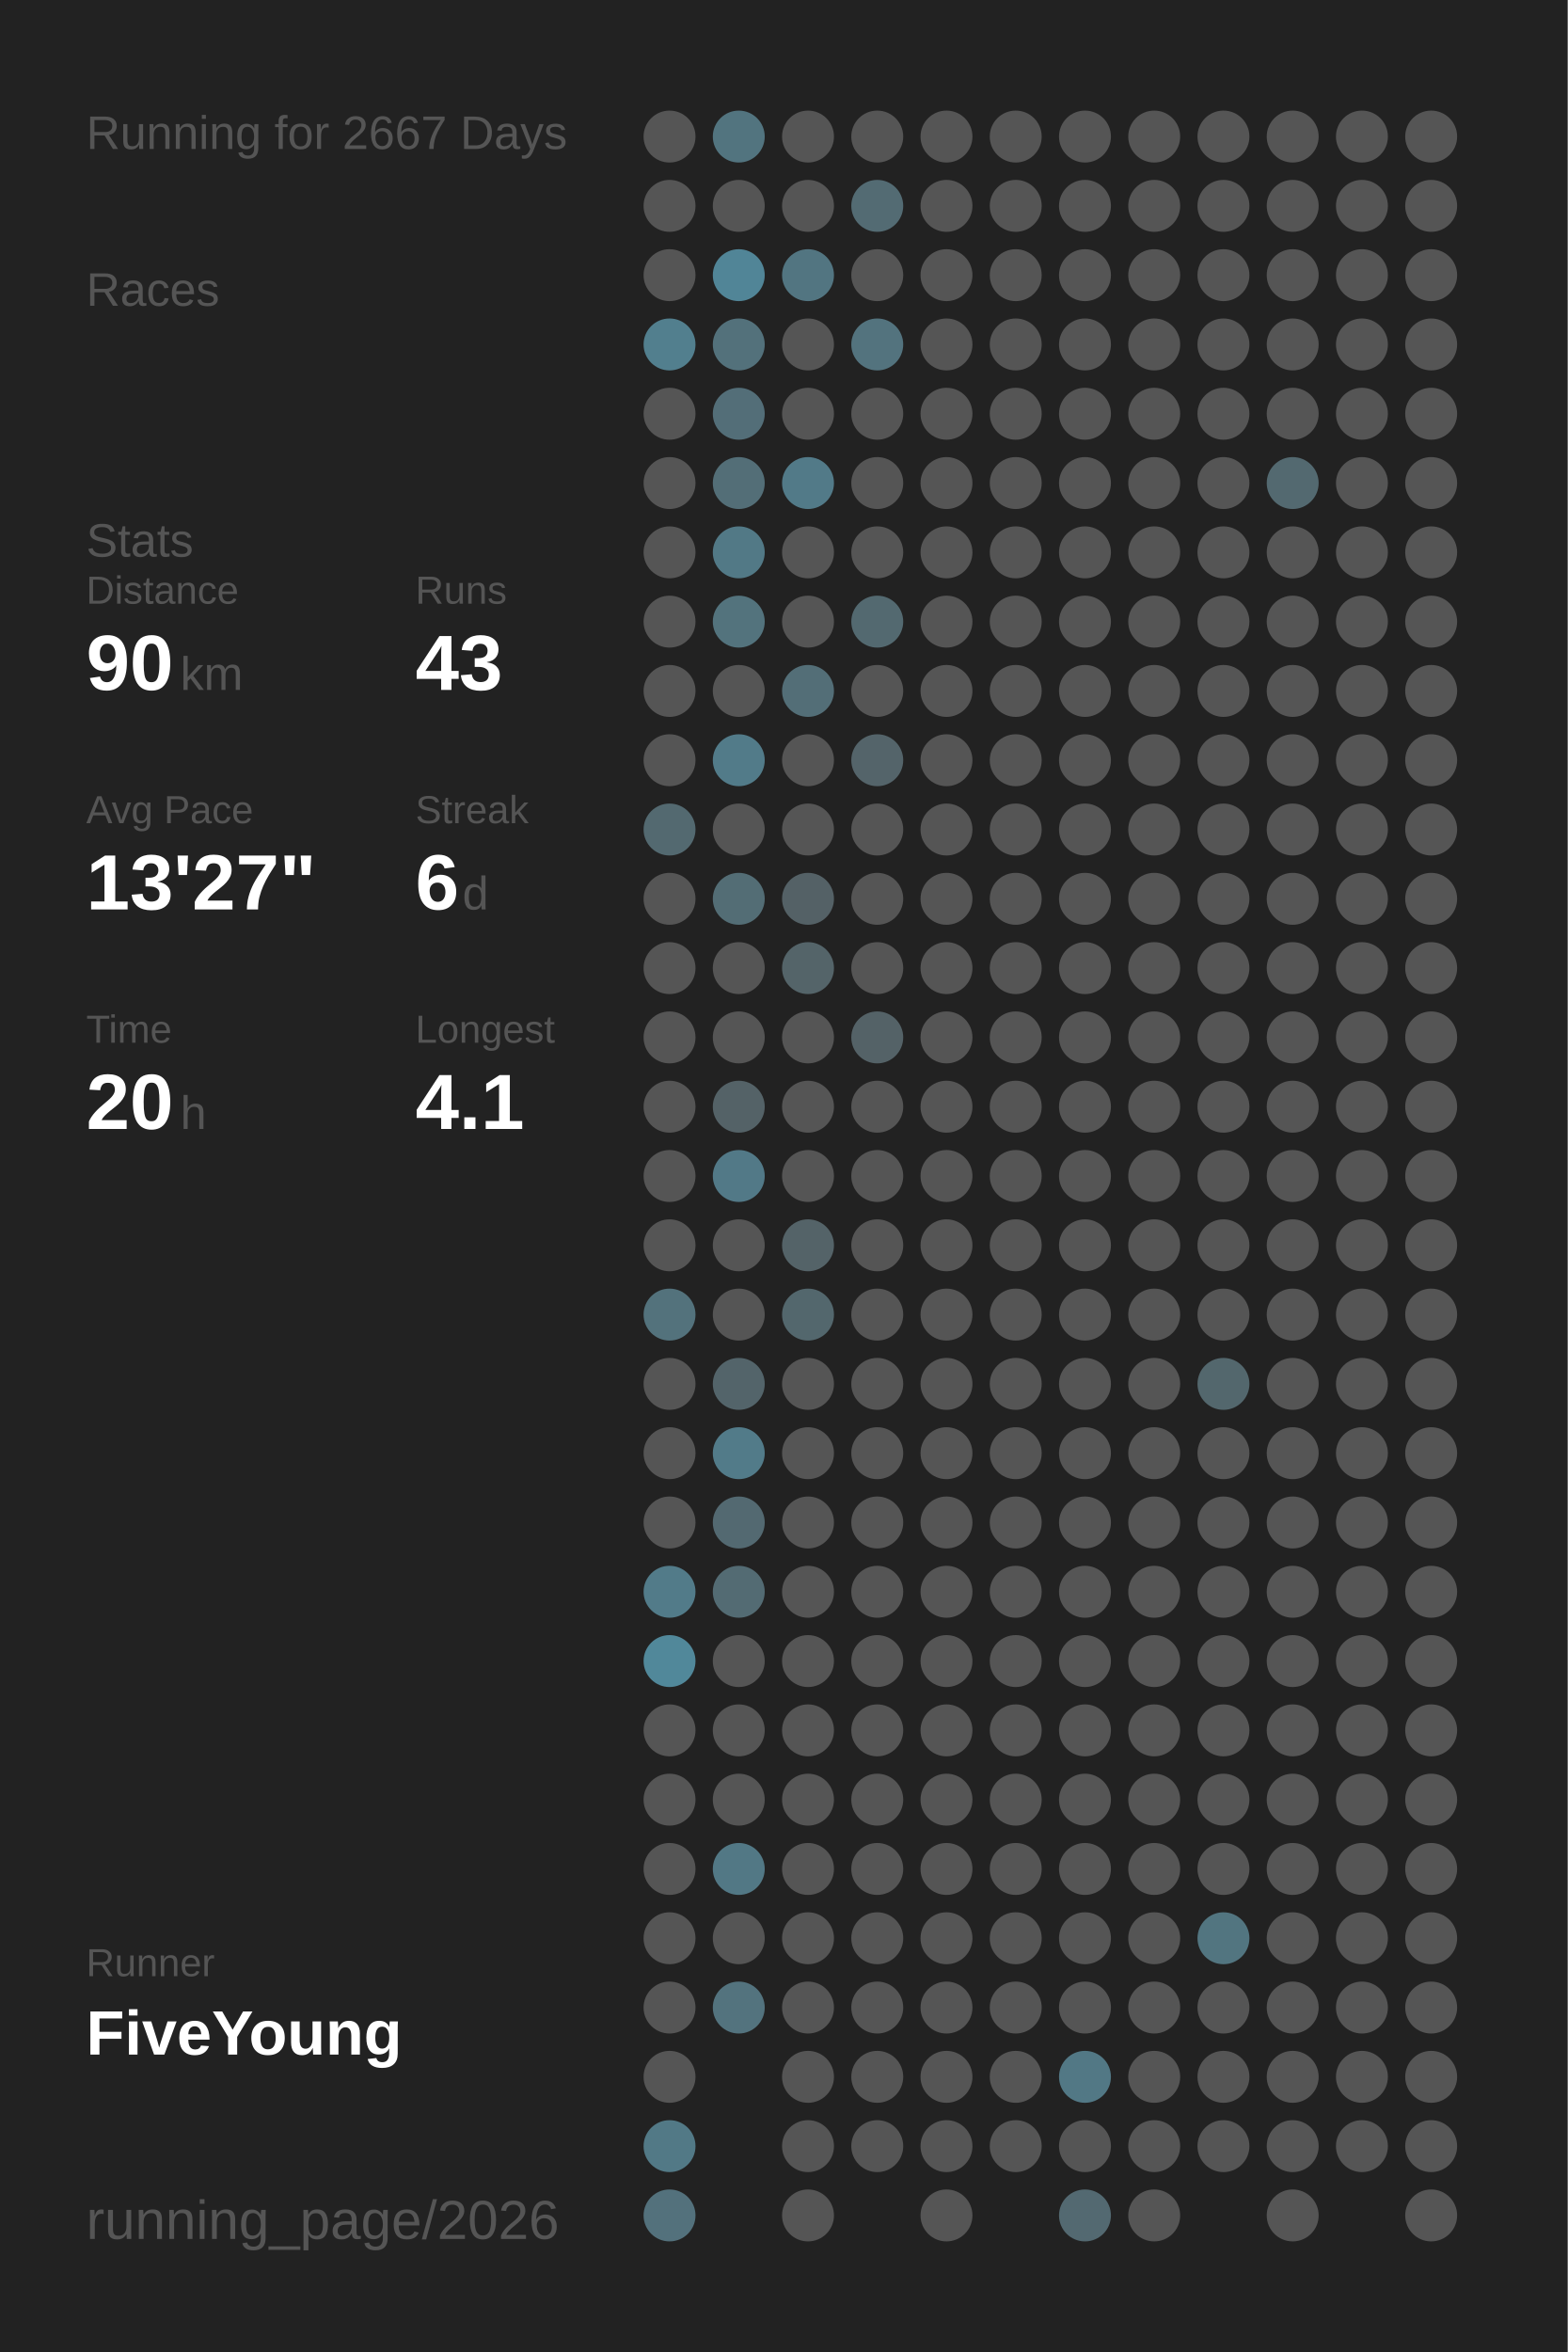
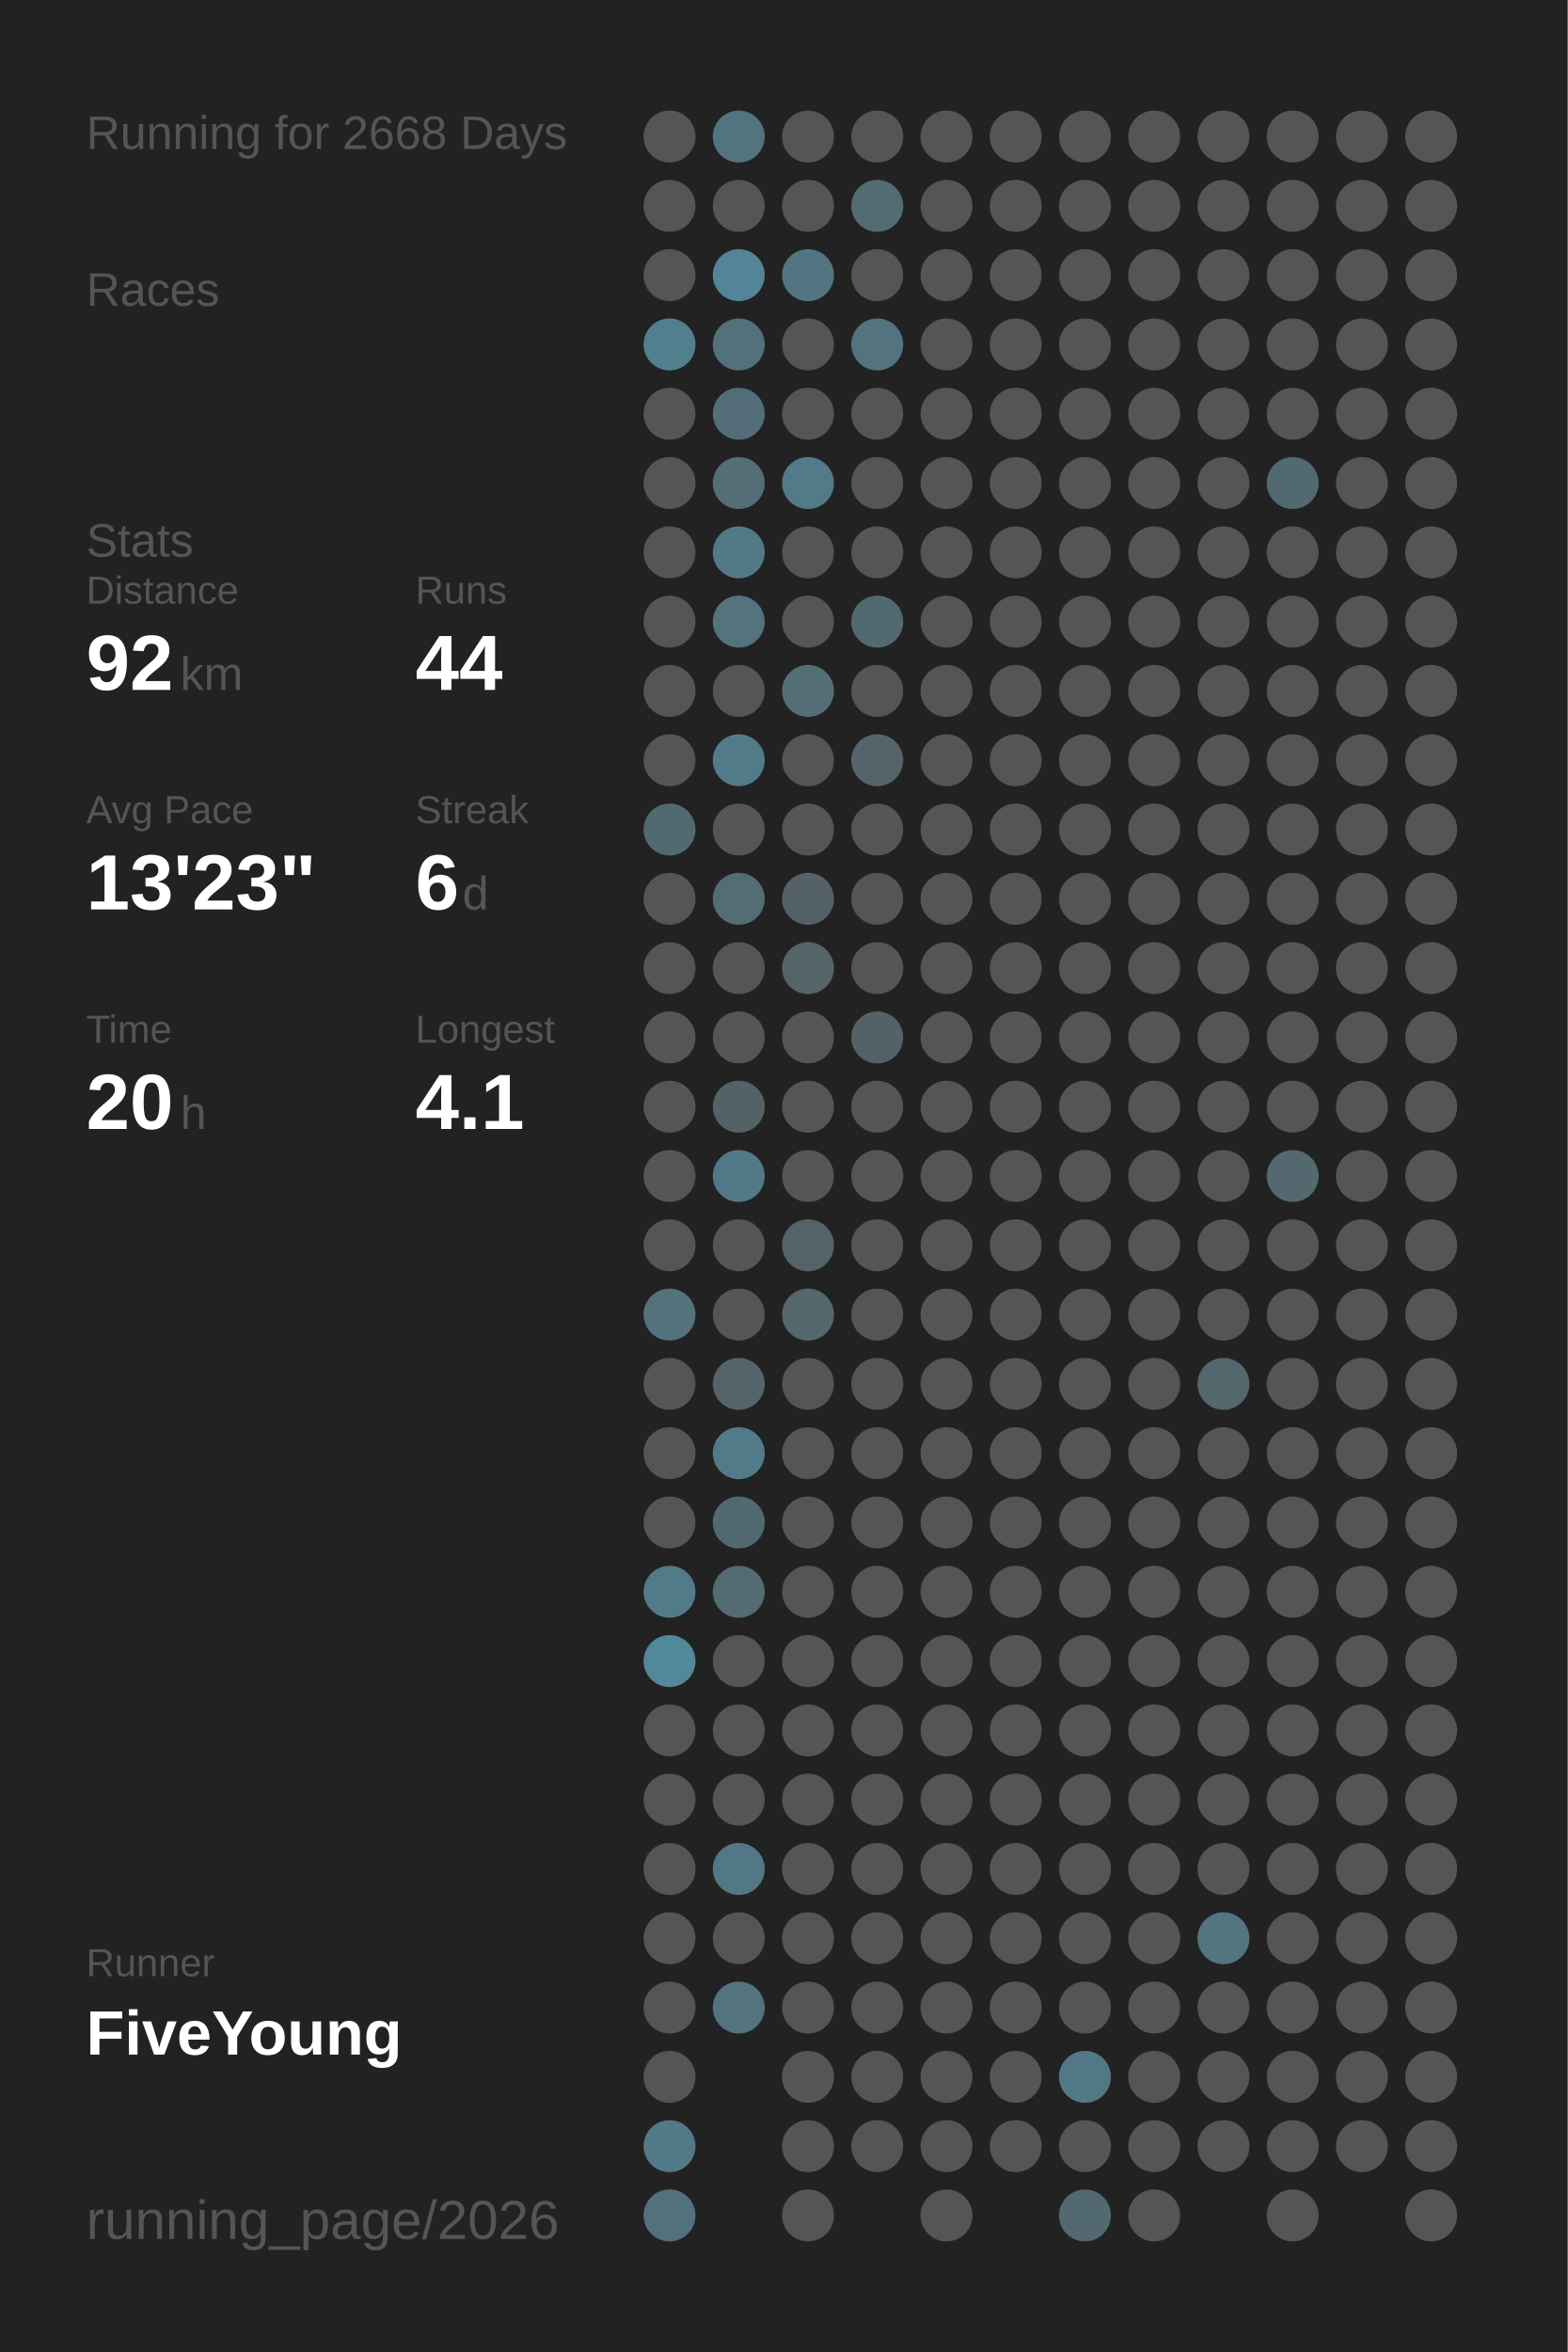
<svg xmlns="http://www.w3.org/2000/svg" baseProfile="full" height="300mm" version="1.1" viewBox="0,0,200,300" width="200mm">
  <defs />
  <rect fill="#222222" height="300" width="200" x="0" y="0" />
-   <text fill="#555555" style="font-size:6px; font-family:Arial;" x="11" y="19">Running for 2667 Days</text>
+   <text fill="#555555" style="font-size:6px; font-family:Arial;" x="11" y="19">Running for 2668 Days</text>
  <text fill="#555555" style="font-size:6px; font-family:Arial;" x="11" y="39">Races</text>
  <text fill="#555555" style="font-size:6px; font-family:Arial;" x="11" y="71">Stats</text>
  <text fill="#555555" style="font-size:5px; font-family:Arial;" x="11" y="77">Distance</text>
-   <text fill="#FFFFFF" style="font-size:10px; font-family:Arial; font-weight:bold;" x="11" y="88">90</text>
+   <text fill="#FFFFFF" style="font-size:10px; font-family:Arial; font-weight:bold;" x="11" y="88">92</text>
  <text fill="#555555" style="font-size:6px; font-family:Arial;" x="23" y="88">km</text>
  <text fill="#555555" style="font-size:5px; font-family:Arial;" x="53" y="77">Runs</text>
-   <text fill="#FFFFFF" style="font-size:10px; font-family:Arial; font-weight:bold;" x="53" y="88">43</text>
+   <text fill="#FFFFFF" style="font-size:10px; font-family:Arial; font-weight:bold;" x="53" y="88">44</text>
  <text fill="#555555" style="font-size:5px; font-family:Arial;" x="11" y="105">Avg Pace</text>
-   <text fill="#FFFFFF" style="font-size:10px; font-family:Arial; font-weight:bold;" x="11" y="116">13'27"</text>
+   <text fill="#FFFFFF" style="font-size:10px; font-family:Arial; font-weight:bold;" x="11" y="116">13'23"</text>
  <text fill="#555555" style="font-size:5px; font-family:Arial;" x="53" y="105">Streak</text>
  <text fill="#FFFFFF" style="font-size:10px; font-family:Arial; font-weight:bold;" x="53" y="116">6</text>
  <text fill="#555555" style="font-size:6px; font-family:Arial;" x="59" y="116">d</text>
  <text fill="#555555" style="font-size:5px; font-family:Arial;" x="11" y="133">Time</text>
  <text fill="#FFFFFF" style="font-size:10px; font-family:Arial; font-weight:bold;" x="11" y="144">20</text>
  <text fill="#555555" style="font-size:6px; font-family:Arial;" x="23" y="144">h</text>
  <text fill="#555555" style="font-size:5px; font-family:Arial;" x="53" y="133">Longest</text>
  <text fill="#FFFFFF" style="font-size:10px; font-family:Arial; font-weight:bold;" x="53" y="144">4.1</text>
  <text fill="#555555" style="font-size:5px; font-family:Arial;" x="11" y="252.065">Runner</text>
  <text fill="#FFFFFF" style="font-size:8px; font-family:Arial; font-weight:bold;" x="11" y="262.065">FiveYoung</text>
  <text fill="#555555" style="font-size:7px; font-family:Arial;" x="11" y="285.581">running_page/2026</text>
  <circle cx="85.417" cy="17.419" fill="#555555" r="3.312" />
  <circle cx="85.417" cy="26.258" fill="#555555" r="3.312" />
  <circle cx="85.417" cy="35.097" fill="#555555" r="3.312" />
  <circle cx="85.417" cy="43.935" fill="#527f8e" r="3.312" />
  <circle cx="85.417" cy="52.774" fill="#555555" r="3.312" />
  <circle cx="85.417" cy="61.613" fill="#555555" r="3.312" />
  <circle cx="85.417" cy="70.452" fill="#555555" r="3.312" />
  <circle cx="85.417" cy="79.29" fill="#555555" r="3.312" />
  <circle cx="85.417" cy="88.129" fill="#555555" r="3.312" />
  <circle cx="85.417" cy="96.968" fill="#555555" r="3.312" />
  <circle cx="85.417" cy="105.806" fill="#536970" r="3.312" />
  <circle cx="85.417" cy="114.645" fill="#555555" r="3.312" />
  <circle cx="85.417" cy="123.484" fill="#555555" r="3.312" />
  <circle cx="85.417" cy="132.323" fill="#555555" r="3.312" />
  <circle cx="85.417" cy="141.161" fill="#555555" r="3.312" />
  <circle cx="85.417" cy="150" fill="#555555" r="3.312" />
  <circle cx="85.417" cy="158.839" fill="#555555" r="3.312" />
  <circle cx="85.417" cy="167.677" fill="#53727c" r="3.312" />
  <circle cx="85.417" cy="176.516" fill="#555555" r="3.312" />
  <circle cx="85.417" cy="185.355" fill="#555555" r="3.312" />
  <circle cx="85.417" cy="194.194" fill="#555555" r="3.312" />
  <circle cx="85.417" cy="203.032" fill="#527b89" r="3.312" />
  <circle cx="85.417" cy="211.871" fill="#51889a" r="3.312" />
  <circle cx="85.417" cy="220.71" fill="#555555" r="3.312" />
  <circle cx="85.417" cy="229.548" fill="#555555" r="3.312" />
  <circle cx="85.417" cy="238.387" fill="#555555" r="3.312" />
  <circle cx="85.417" cy="247.226" fill="#555555" r="3.312" />
  <circle cx="85.417" cy="256.065" fill="#555555" r="3.312" />
  <circle cx="85.417" cy="264.903" fill="#555555" r="3.312" />
  <circle cx="85.417" cy="273.742" fill="#527986" r="3.312" />
  <circle cx="85.417" cy="282.581" fill="#53717c" r="3.312" />
  <circle cx="94.25" cy="17.419" fill="#52747f" r="3.312" />
  <circle cx="94.25" cy="26.258" fill="#555555" r="3.312" />
  <circle cx="94.25" cy="35.097" fill="#518597" r="3.312" />
  <circle cx="94.25" cy="43.935" fill="#53717b" r="3.312" />
  <circle cx="94.25" cy="52.774" fill="#536e78" r="3.312" />
  <circle cx="94.25" cy="61.613" fill="#536e77" r="3.312" />
  <circle cx="94.25" cy="70.452" fill="#527986" r="3.312" />
  <circle cx="94.25" cy="79.29" fill="#53737d" r="3.312" />
  <circle cx="94.25" cy="88.129" fill="#555555" r="3.312" />
  <circle cx="94.25" cy="96.968" fill="#527b89" r="3.312" />
  <circle cx="94.25" cy="105.806" fill="#555555" r="3.312" />
  <circle cx="94.25" cy="114.645" fill="#536d75" r="3.312" />
  <circle cx="94.25" cy="123.484" fill="#555555" r="3.312" />
  <circle cx="94.25" cy="132.323" fill="#555555" r="3.312" />
  <circle cx="94.25" cy="141.161" fill="#546267" r="3.312" />
  <circle cx="94.25" cy="150" fill="#527987" r="3.312" />
  <circle cx="94.25" cy="158.839" fill="#555555" r="3.312" />
  <circle cx="94.25" cy="167.677" fill="#555555" r="3.312" />
  <circle cx="94.25" cy="176.516" fill="#53646a" r="3.312" />
  <circle cx="94.25" cy="185.355" fill="#527b89" r="3.312" />
  <circle cx="94.25" cy="194.194" fill="#536971" r="3.312" />
  <circle cx="94.25" cy="203.032" fill="#536b73" r="3.312" />
  <circle cx="94.25" cy="211.871" fill="#555555" r="3.312" />
  <circle cx="94.25" cy="220.71" fill="#555555" r="3.312" />
  <circle cx="94.25" cy="229.548" fill="#555555" r="3.312" />
  <circle cx="94.25" cy="238.387" fill="#527885" r="3.312" />
  <circle cx="94.25" cy="247.226" fill="#555555" r="3.312" />
  <circle cx="94.25" cy="256.065" fill="#53737e" r="3.312" />
  <circle cx="103.083" cy="17.419" fill="#555555" r="3.312" />
  <circle cx="103.083" cy="26.258" fill="#555555" r="3.312" />
  <circle cx="103.083" cy="35.097" fill="#527581" r="3.312" />
  <circle cx="103.083" cy="43.935" fill="#555555" r="3.312" />
  <circle cx="103.083" cy="52.774" fill="#555555" r="3.312" />
  <circle cx="103.083" cy="61.613" fill="#527a88" r="3.312" />
  <circle cx="103.083" cy="70.452" fill="#555555" r="3.312" />
  <circle cx="103.083" cy="79.29" fill="#555555" r="3.312" />
  <circle cx="103.083" cy="88.129" fill="#536e77" r="3.312" />
  <circle cx="103.083" cy="96.968" fill="#555555" r="3.312" />
  <circle cx="103.083" cy="105.806" fill="#555555" r="3.312" />
  <circle cx="103.083" cy="114.645" fill="#546166" r="3.312" />
  <circle cx="103.083" cy="123.484" fill="#546469" r="3.312" />
  <circle cx="103.083" cy="132.323" fill="#555555" r="3.312" />
  <circle cx="103.083" cy="141.161" fill="#555555" r="3.312" />
  <circle cx="103.083" cy="150" fill="#555555" r="3.312" />
  <circle cx="103.083" cy="158.839" fill="#546368" r="3.312" />
  <circle cx="103.083" cy="167.677" fill="#53676d" r="3.312" />
  <circle cx="103.083" cy="176.516" fill="#555555" r="3.312" />
  <circle cx="103.083" cy="185.355" fill="#555555" r="3.312" />
  <circle cx="103.083" cy="194.194" fill="#555555" r="3.312" />
  <circle cx="103.083" cy="203.032" fill="#555555" r="3.312" />
  <circle cx="103.083" cy="211.871" fill="#555555" r="3.312" />
  <circle cx="103.083" cy="220.71" fill="#555555" r="3.312" />
  <circle cx="103.083" cy="229.548" fill="#555555" r="3.312" />
  <circle cx="103.083" cy="238.387" fill="#555555" r="3.312" />
  <circle cx="103.083" cy="247.226" fill="#555555" r="3.312" />
  <circle cx="103.083" cy="256.065" fill="#555555" r="3.312" />
  <circle cx="103.083" cy="264.903" fill="#555555" r="3.312" />
  <circle cx="103.083" cy="273.742" fill="#555555" r="3.312" />
  <circle cx="103.083" cy="282.581" fill="#555555" r="3.312" />
  <circle cx="111.917" cy="17.419" fill="#555555" r="3.312" />
  <circle cx="111.917" cy="26.258" fill="#536b73" r="3.312" />
  <circle cx="111.917" cy="35.097" fill="#555555" r="3.312" />
  <circle cx="111.917" cy="43.935" fill="#53737e" r="3.312" />
  <circle cx="111.917" cy="52.774" fill="#555555" r="3.312" />
  <circle cx="111.917" cy="61.613" fill="#555555" r="3.312" />
  <circle cx="111.917" cy="70.452" fill="#555555" r="3.312" />
  <circle cx="111.917" cy="79.29" fill="#536970" r="3.312" />
  <circle cx="111.917" cy="88.129" fill="#555555" r="3.312" />
  <circle cx="111.917" cy="96.968" fill="#54646a" r="3.312" />
  <circle cx="111.917" cy="105.806" fill="#555555" r="3.312" />
  <circle cx="111.917" cy="114.645" fill="#555555" r="3.312" />
  <circle cx="111.917" cy="123.484" fill="#555555" r="3.312" />
  <circle cx="111.917" cy="132.323" fill="#546267" r="3.312" />
  <circle cx="111.917" cy="141.161" fill="#555555" r="3.312" />
  <circle cx="111.917" cy="150" fill="#555555" r="3.312" />
  <circle cx="111.917" cy="158.839" fill="#555555" r="3.312" />
  <circle cx="111.917" cy="167.677" fill="#555555" r="3.312" />
  <circle cx="111.917" cy="176.516" fill="#555555" r="3.312" />
  <circle cx="111.917" cy="185.355" fill="#555555" r="3.312" />
  <circle cx="111.917" cy="194.194" fill="#555555" r="3.312" />
  <circle cx="111.917" cy="203.032" fill="#555555" r="3.312" />
  <circle cx="111.917" cy="211.871" fill="#555555" r="3.312" />
  <circle cx="111.917" cy="220.71" fill="#555555" r="3.312" />
  <circle cx="111.917" cy="229.548" fill="#555555" r="3.312" />
  <circle cx="111.917" cy="238.387" fill="#555555" r="3.312" />
  <circle cx="111.917" cy="247.226" fill="#555555" r="3.312" />
  <circle cx="111.917" cy="256.065" fill="#555555" r="3.312" />
  <circle cx="111.917" cy="264.903" fill="#555555" r="3.312" />
  <circle cx="111.917" cy="273.742" fill="#555555" r="3.312" />
  <circle cx="120.75" cy="17.419" fill="#555555" r="3.312" />
  <circle cx="120.75" cy="26.258" fill="#555555" r="3.312" />
  <circle cx="120.75" cy="35.097" fill="#555555" r="3.312" />
  <circle cx="120.75" cy="43.935" fill="#555555" r="3.312" />
  <circle cx="120.75" cy="52.774" fill="#555555" r="3.312" />
  <circle cx="120.75" cy="61.613" fill="#555555" r="3.312" />
  <circle cx="120.75" cy="70.452" fill="#555555" r="3.312" />
  <circle cx="120.75" cy="79.29" fill="#555555" r="3.312" />
  <circle cx="120.75" cy="88.129" fill="#555555" r="3.312" />
  <circle cx="120.75" cy="96.968" fill="#555555" r="3.312" />
  <circle cx="120.75" cy="105.806" fill="#555555" r="3.312" />
  <circle cx="120.75" cy="114.645" fill="#555555" r="3.312" />
  <circle cx="120.75" cy="123.484" fill="#555555" r="3.312" />
  <circle cx="120.75" cy="132.323" fill="#555555" r="3.312" />
  <circle cx="120.75" cy="141.161" fill="#555555" r="3.312" />
  <circle cx="120.75" cy="150" fill="#555555" r="3.312" />
  <circle cx="120.75" cy="158.839" fill="#555555" r="3.312" />
  <circle cx="120.75" cy="167.677" fill="#555555" r="3.312" />
  <circle cx="120.75" cy="176.516" fill="#555555" r="3.312" />
  <circle cx="120.75" cy="185.355" fill="#555555" r="3.312" />
  <circle cx="120.75" cy="194.194" fill="#555555" r="3.312" />
  <circle cx="120.75" cy="203.032" fill="#555555" r="3.312" />
  <circle cx="120.75" cy="211.871" fill="#555555" r="3.312" />
  <circle cx="120.75" cy="220.71" fill="#555555" r="3.312" />
  <circle cx="120.75" cy="229.548" fill="#555555" r="3.312" />
  <circle cx="120.75" cy="238.387" fill="#555555" r="3.312" />
  <circle cx="120.75" cy="247.226" fill="#555555" r="3.312" />
  <circle cx="120.75" cy="256.065" fill="#555555" r="3.312" />
  <circle cx="120.75" cy="264.903" fill="#555555" r="3.312" />
  <circle cx="120.75" cy="273.742" fill="#555555" r="3.312" />
  <circle cx="120.75" cy="282.581" fill="#555555" r="3.312" />
  <circle cx="129.583" cy="17.419" fill="#555555" r="3.312" />
  <circle cx="129.583" cy="26.258" fill="#555555" r="3.312" />
  <circle cx="129.583" cy="35.097" fill="#555555" r="3.312" />
  <circle cx="129.583" cy="43.935" fill="#555555" r="3.312" />
  <circle cx="129.583" cy="52.774" fill="#555555" r="3.312" />
  <circle cx="129.583" cy="61.613" fill="#555555" r="3.312" />
  <circle cx="129.583" cy="70.452" fill="#555555" r="3.312" />
  <circle cx="129.583" cy="79.29" fill="#555555" r="3.312" />
  <circle cx="129.583" cy="88.129" fill="#555555" r="3.312" />
  <circle cx="129.583" cy="96.968" fill="#555555" r="3.312" />
  <circle cx="129.583" cy="105.806" fill="#555555" r="3.312" />
  <circle cx="129.583" cy="114.645" fill="#555555" r="3.312" />
  <circle cx="129.583" cy="123.484" fill="#555555" r="3.312" />
  <circle cx="129.583" cy="132.323" fill="#555555" r="3.312" />
  <circle cx="129.583" cy="141.161" fill="#555555" r="3.312" />
  <circle cx="129.583" cy="150" fill="#555555" r="3.312" />
  <circle cx="129.583" cy="158.839" fill="#555555" r="3.312" />
  <circle cx="129.583" cy="167.677" fill="#555555" r="3.312" />
  <circle cx="129.583" cy="176.516" fill="#555555" r="3.312" />
  <circle cx="129.583" cy="185.355" fill="#555555" r="3.312" />
  <circle cx="129.583" cy="194.194" fill="#555555" r="3.312" />
  <circle cx="129.583" cy="203.032" fill="#555555" r="3.312" />
  <circle cx="129.583" cy="211.871" fill="#555555" r="3.312" />
  <circle cx="129.583" cy="220.71" fill="#555555" r="3.312" />
  <circle cx="129.583" cy="229.548" fill="#555555" r="3.312" />
  <circle cx="129.583" cy="238.387" fill="#555555" r="3.312" />
  <circle cx="129.583" cy="247.226" fill="#555555" r="3.312" />
  <circle cx="129.583" cy="256.065" fill="#555555" r="3.312" />
  <circle cx="129.583" cy="264.903" fill="#555555" r="3.312" />
  <circle cx="129.583" cy="273.742" fill="#555555" r="3.312" />
  <circle cx="138.417" cy="17.419" fill="#555555" r="3.312" />
  <circle cx="138.417" cy="26.258" fill="#555555" r="3.312" />
  <circle cx="138.417" cy="35.097" fill="#555555" r="3.312" />
  <circle cx="138.417" cy="43.935" fill="#555555" r="3.312" />
  <circle cx="138.417" cy="52.774" fill="#555555" r="3.312" />
  <circle cx="138.417" cy="61.613" fill="#555555" r="3.312" />
  <circle cx="138.417" cy="70.452" fill="#555555" r="3.312" />
  <circle cx="138.417" cy="79.29" fill="#555555" r="3.312" />
  <circle cx="138.417" cy="88.129" fill="#555555" r="3.312" />
  <circle cx="138.417" cy="96.968" fill="#555555" r="3.312" />
  <circle cx="138.417" cy="105.806" fill="#555555" r="3.312" />
  <circle cx="138.417" cy="114.645" fill="#555555" r="3.312" />
  <circle cx="138.417" cy="123.484" fill="#555555" r="3.312" />
  <circle cx="138.417" cy="132.323" fill="#555555" r="3.312" />
  <circle cx="138.417" cy="141.161" fill="#555555" r="3.312" />
  <circle cx="138.417" cy="150" fill="#555555" r="3.312" />
  <circle cx="138.417" cy="158.839" fill="#555555" r="3.312" />
  <circle cx="138.417" cy="167.677" fill="#555555" r="3.312" />
  <circle cx="138.417" cy="176.516" fill="#555555" r="3.312" />
  <circle cx="138.417" cy="185.355" fill="#555555" r="3.312" />
  <circle cx="138.417" cy="194.194" fill="#555555" r="3.312" />
  <circle cx="138.417" cy="203.032" fill="#555555" r="3.312" />
  <circle cx="138.417" cy="211.871" fill="#555555" r="3.312" />
  <circle cx="138.417" cy="220.71" fill="#555555" r="3.312" />
  <circle cx="138.417" cy="229.548" fill="#555555" r="3.312" />
  <circle cx="138.417" cy="238.387" fill="#555555" r="3.312" />
  <circle cx="138.417" cy="247.226" fill="#555555" r="3.312" />
  <circle cx="138.417" cy="256.065" fill="#555555" r="3.312" />
  <circle cx="138.417" cy="264.903" fill="#527885" r="3.312" />
  <circle cx="138.417" cy="273.742" fill="#555555" r="3.312" />
  <circle cx="138.417" cy="282.581" fill="#536971" r="3.312" />
  <circle cx="147.25" cy="17.419" fill="#555555" r="3.312" />
  <circle cx="147.25" cy="26.258" fill="#555555" r="3.312" />
  <circle cx="147.25" cy="35.097" fill="#555555" r="3.312" />
  <circle cx="147.25" cy="43.935" fill="#555555" r="3.312" />
  <circle cx="147.25" cy="52.774" fill="#555555" r="3.312" />
  <circle cx="147.25" cy="61.613" fill="#555555" r="3.312" />
  <circle cx="147.25" cy="70.452" fill="#555555" r="3.312" />
  <circle cx="147.25" cy="79.29" fill="#555555" r="3.312" />
  <circle cx="147.25" cy="88.129" fill="#555555" r="3.312" />
  <circle cx="147.25" cy="96.968" fill="#555555" r="3.312" />
  <circle cx="147.25" cy="105.806" fill="#555555" r="3.312" />
  <circle cx="147.25" cy="114.645" fill="#555555" r="3.312" />
  <circle cx="147.25" cy="123.484" fill="#555555" r="3.312" />
  <circle cx="147.25" cy="132.323" fill="#555555" r="3.312" />
  <circle cx="147.25" cy="141.161" fill="#555555" r="3.312" />
  <circle cx="147.25" cy="150" fill="#555555" r="3.312" />
  <circle cx="147.25" cy="158.839" fill="#555555" r="3.312" />
  <circle cx="147.25" cy="167.677" fill="#555555" r="3.312" />
  <circle cx="147.25" cy="176.516" fill="#555555" r="3.312" />
  <circle cx="147.25" cy="185.355" fill="#555555" r="3.312" />
  <circle cx="147.25" cy="194.194" fill="#555555" r="3.312" />
  <circle cx="147.25" cy="203.032" fill="#555555" r="3.312" />
  <circle cx="147.25" cy="211.871" fill="#555555" r="3.312" />
  <circle cx="147.25" cy="220.71" fill="#555555" r="3.312" />
  <circle cx="147.25" cy="229.548" fill="#555555" r="3.312" />
  <circle cx="147.25" cy="238.387" fill="#555555" r="3.312" />
  <circle cx="147.25" cy="247.226" fill="#555555" r="3.312" />
  <circle cx="147.25" cy="256.065" fill="#555555" r="3.312" />
  <circle cx="147.25" cy="264.903" fill="#555555" r="3.312" />
  <circle cx="147.25" cy="273.742" fill="#555555" r="3.312" />
  <circle cx="147.25" cy="282.581" fill="#555555" r="3.312" />
  <circle cx="156.083" cy="17.419" fill="#555555" r="3.312" />
  <circle cx="156.083" cy="26.258" fill="#555555" r="3.312" />
  <circle cx="156.083" cy="35.097" fill="#555555" r="3.312" />
  <circle cx="156.083" cy="43.935" fill="#555555" r="3.312" />
  <circle cx="156.083" cy="52.774" fill="#555555" r="3.312" />
  <circle cx="156.083" cy="61.613" fill="#555555" r="3.312" />
  <circle cx="156.083" cy="70.452" fill="#555555" r="3.312" />
  <circle cx="156.083" cy="79.29" fill="#555555" r="3.312" />
  <circle cx="156.083" cy="88.129" fill="#555555" r="3.312" />
  <circle cx="156.083" cy="96.968" fill="#555555" r="3.312" />
  <circle cx="156.083" cy="105.806" fill="#555555" r="3.312" />
  <circle cx="156.083" cy="114.645" fill="#555555" r="3.312" />
  <circle cx="156.083" cy="123.484" fill="#555555" r="3.312" />
  <circle cx="156.083" cy="132.323" fill="#555555" r="3.312" />
  <circle cx="156.083" cy="141.161" fill="#555555" r="3.312" />
  <circle cx="156.083" cy="150" fill="#555555" r="3.312" />
  <circle cx="156.083" cy="158.839" fill="#555555" r="3.312" />
  <circle cx="156.083" cy="167.677" fill="#555555" r="3.312" />
  <circle cx="156.083" cy="176.516" fill="#53676d" r="3.312" />
  <circle cx="156.083" cy="185.355" fill="#555555" r="3.312" />
  <circle cx="156.083" cy="194.194" fill="#555555" r="3.312" />
  <circle cx="156.083" cy="203.032" fill="#555555" r="3.312" />
  <circle cx="156.083" cy="211.871" fill="#555555" r="3.312" />
  <circle cx="156.083" cy="220.71" fill="#555555" r="3.312" />
  <circle cx="156.083" cy="229.548" fill="#555555" r="3.312" />
  <circle cx="156.083" cy="238.387" fill="#555555" r="3.312" />
  <circle cx="156.083" cy="247.226" fill="#527580" r="3.312" />
  <circle cx="156.083" cy="256.065" fill="#555555" r="3.312" />
  <circle cx="156.083" cy="264.903" fill="#555555" r="3.312" />
  <circle cx="156.083" cy="273.742" fill="#555555" r="3.312" />
  <circle cx="164.917" cy="17.419" fill="#555555" r="3.312" />
  <circle cx="164.917" cy="26.258" fill="#555555" r="3.312" />
  <circle cx="164.917" cy="35.097" fill="#555555" r="3.312" />
  <circle cx="164.917" cy="43.935" fill="#555555" r="3.312" />
  <circle cx="164.917" cy="52.774" fill="#555555" r="3.312" />
  <circle cx="164.917" cy="61.613" fill="#536970" r="3.312" />
  <circle cx="164.917" cy="70.452" fill="#555555" r="3.312" />
  <circle cx="164.917" cy="79.29" fill="#555555" r="3.312" />
  <circle cx="164.917" cy="88.129" fill="#555555" r="3.312" />
  <circle cx="164.917" cy="96.968" fill="#555555" r="3.312" />
  <circle cx="164.917" cy="105.806" fill="#555555" r="3.312" />
  <circle cx="164.917" cy="114.645" fill="#555555" r="3.312" />
  <circle cx="164.917" cy="123.484" fill="#555555" r="3.312" />
  <circle cx="164.917" cy="132.323" fill="#555555" r="3.312" />
  <circle cx="164.917" cy="141.161" fill="#555555" r="3.312" />
-   <circle cx="164.917" cy="150" fill="#555555" r="3.312" />
+   <circle cx="164.917" cy="150" fill="#53686f" r="3.312" />
  <circle cx="164.917" cy="158.839" fill="#555555" r="3.312" />
  <circle cx="164.917" cy="167.677" fill="#555555" r="3.312" />
  <circle cx="164.917" cy="176.516" fill="#555555" r="3.312" />
  <circle cx="164.917" cy="185.355" fill="#555555" r="3.312" />
  <circle cx="164.917" cy="194.194" fill="#555555" r="3.312" />
  <circle cx="164.917" cy="203.032" fill="#555555" r="3.312" />
  <circle cx="164.917" cy="211.871" fill="#555555" r="3.312" />
  <circle cx="164.917" cy="220.71" fill="#555555" r="3.312" />
  <circle cx="164.917" cy="229.548" fill="#555555" r="3.312" />
  <circle cx="164.917" cy="238.387" fill="#555555" r="3.312" />
  <circle cx="164.917" cy="247.226" fill="#555555" r="3.312" />
  <circle cx="164.917" cy="256.065" fill="#555555" r="3.312" />
  <circle cx="164.917" cy="264.903" fill="#555555" r="3.312" />
  <circle cx="164.917" cy="273.742" fill="#555555" r="3.312" />
  <circle cx="164.917" cy="282.581" fill="#555555" r="3.312" />
  <circle cx="173.75" cy="17.419" fill="#555555" r="3.312" />
  <circle cx="173.75" cy="26.258" fill="#555555" r="3.312" />
  <circle cx="173.75" cy="35.097" fill="#555555" r="3.312" />
  <circle cx="173.75" cy="43.935" fill="#555555" r="3.312" />
  <circle cx="173.75" cy="52.774" fill="#555555" r="3.312" />
  <circle cx="173.75" cy="61.613" fill="#555555" r="3.312" />
  <circle cx="173.75" cy="70.452" fill="#555555" r="3.312" />
  <circle cx="173.75" cy="79.29" fill="#555555" r="3.312" />
  <circle cx="173.75" cy="88.129" fill="#555555" r="3.312" />
  <circle cx="173.75" cy="96.968" fill="#555555" r="3.312" />
  <circle cx="173.75" cy="105.806" fill="#555555" r="3.312" />
  <circle cx="173.75" cy="114.645" fill="#555555" r="3.312" />
  <circle cx="173.75" cy="123.484" fill="#555555" r="3.312" />
  <circle cx="173.75" cy="132.323" fill="#555555" r="3.312" />
  <circle cx="173.75" cy="141.161" fill="#555555" r="3.312" />
  <circle cx="173.75" cy="150" fill="#555555" r="3.312" />
  <circle cx="173.75" cy="158.839" fill="#555555" r="3.312" />
  <circle cx="173.75" cy="167.677" fill="#555555" r="3.312" />
  <circle cx="173.75" cy="176.516" fill="#555555" r="3.312" />
  <circle cx="173.75" cy="185.355" fill="#555555" r="3.312" />
  <circle cx="173.75" cy="194.194" fill="#555555" r="3.312" />
  <circle cx="173.75" cy="203.032" fill="#555555" r="3.312" />
  <circle cx="173.75" cy="211.871" fill="#555555" r="3.312" />
  <circle cx="173.75" cy="220.71" fill="#555555" r="3.312" />
  <circle cx="173.75" cy="229.548" fill="#555555" r="3.312" />
  <circle cx="173.75" cy="238.387" fill="#555555" r="3.312" />
  <circle cx="173.75" cy="247.226" fill="#555555" r="3.312" />
  <circle cx="173.75" cy="256.065" fill="#555555" r="3.312" />
  <circle cx="173.75" cy="264.903" fill="#555555" r="3.312" />
  <circle cx="173.75" cy="273.742" fill="#555555" r="3.312" />
  <circle cx="182.583" cy="17.419" fill="#555555" r="3.312" />
  <circle cx="182.583" cy="26.258" fill="#555555" r="3.312" />
  <circle cx="182.583" cy="35.097" fill="#555555" r="3.312" />
  <circle cx="182.583" cy="43.935" fill="#555555" r="3.312" />
  <circle cx="182.583" cy="52.774" fill="#555555" r="3.312" />
  <circle cx="182.583" cy="61.613" fill="#555555" r="3.312" />
  <circle cx="182.583" cy="70.452" fill="#555555" r="3.312" />
  <circle cx="182.583" cy="79.29" fill="#555555" r="3.312" />
  <circle cx="182.583" cy="88.129" fill="#555555" r="3.312" />
  <circle cx="182.583" cy="96.968" fill="#555555" r="3.312" />
  <circle cx="182.583" cy="105.806" fill="#555555" r="3.312" />
  <circle cx="182.583" cy="114.645" fill="#555555" r="3.312" />
  <circle cx="182.583" cy="123.484" fill="#555555" r="3.312" />
  <circle cx="182.583" cy="132.323" fill="#555555" r="3.312" />
  <circle cx="182.583" cy="141.161" fill="#555555" r="3.312" />
  <circle cx="182.583" cy="150" fill="#555555" r="3.312" />
  <circle cx="182.583" cy="158.839" fill="#555555" r="3.312" />
  <circle cx="182.583" cy="167.677" fill="#555555" r="3.312" />
  <circle cx="182.583" cy="176.516" fill="#555555" r="3.312" />
  <circle cx="182.583" cy="185.355" fill="#555555" r="3.312" />
  <circle cx="182.583" cy="194.194" fill="#555555" r="3.312" />
  <circle cx="182.583" cy="203.032" fill="#555555" r="3.312" />
  <circle cx="182.583" cy="211.871" fill="#555555" r="3.312" />
  <circle cx="182.583" cy="220.71" fill="#555555" r="3.312" />
  <circle cx="182.583" cy="229.548" fill="#555555" r="3.312" />
  <circle cx="182.583" cy="238.387" fill="#555555" r="3.312" />
  <circle cx="182.583" cy="247.226" fill="#555555" r="3.312" />
  <circle cx="182.583" cy="256.065" fill="#555555" r="3.312" />
  <circle cx="182.583" cy="264.903" fill="#555555" r="3.312" />
  <circle cx="182.583" cy="273.742" fill="#555555" r="3.312" />
  <circle cx="182.583" cy="282.581" fill="#555555" r="3.312" />
</svg>
